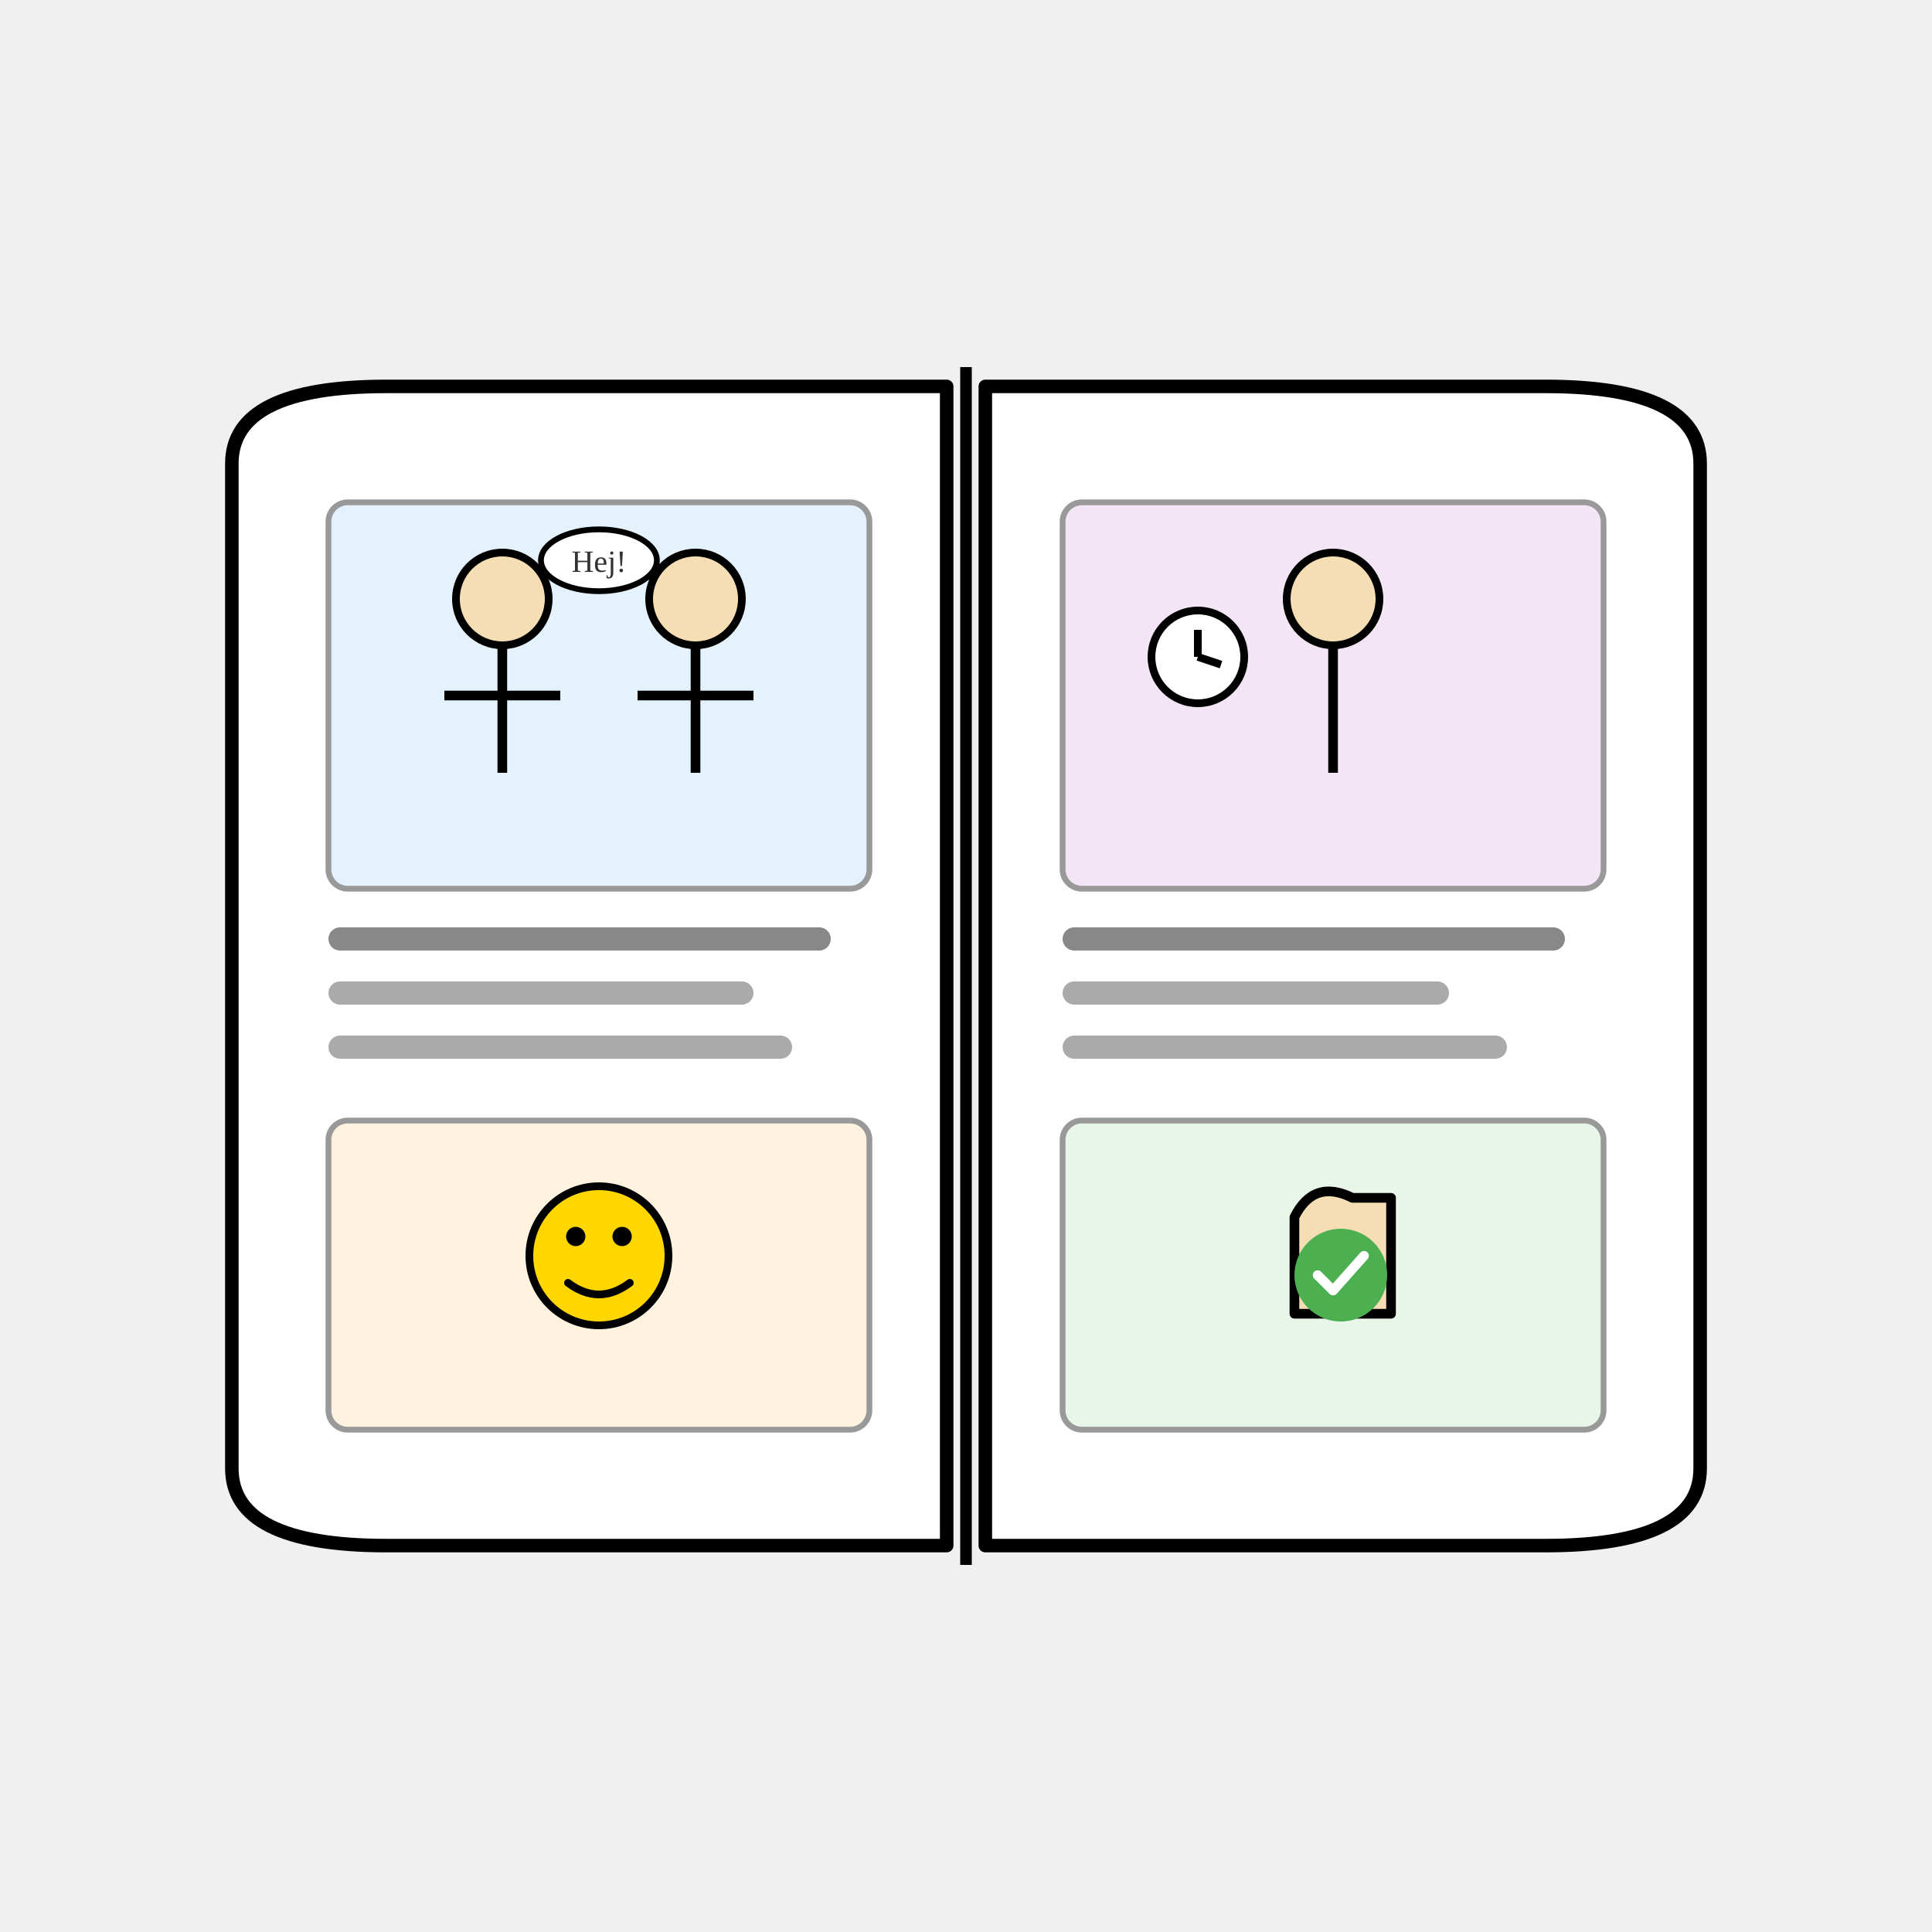
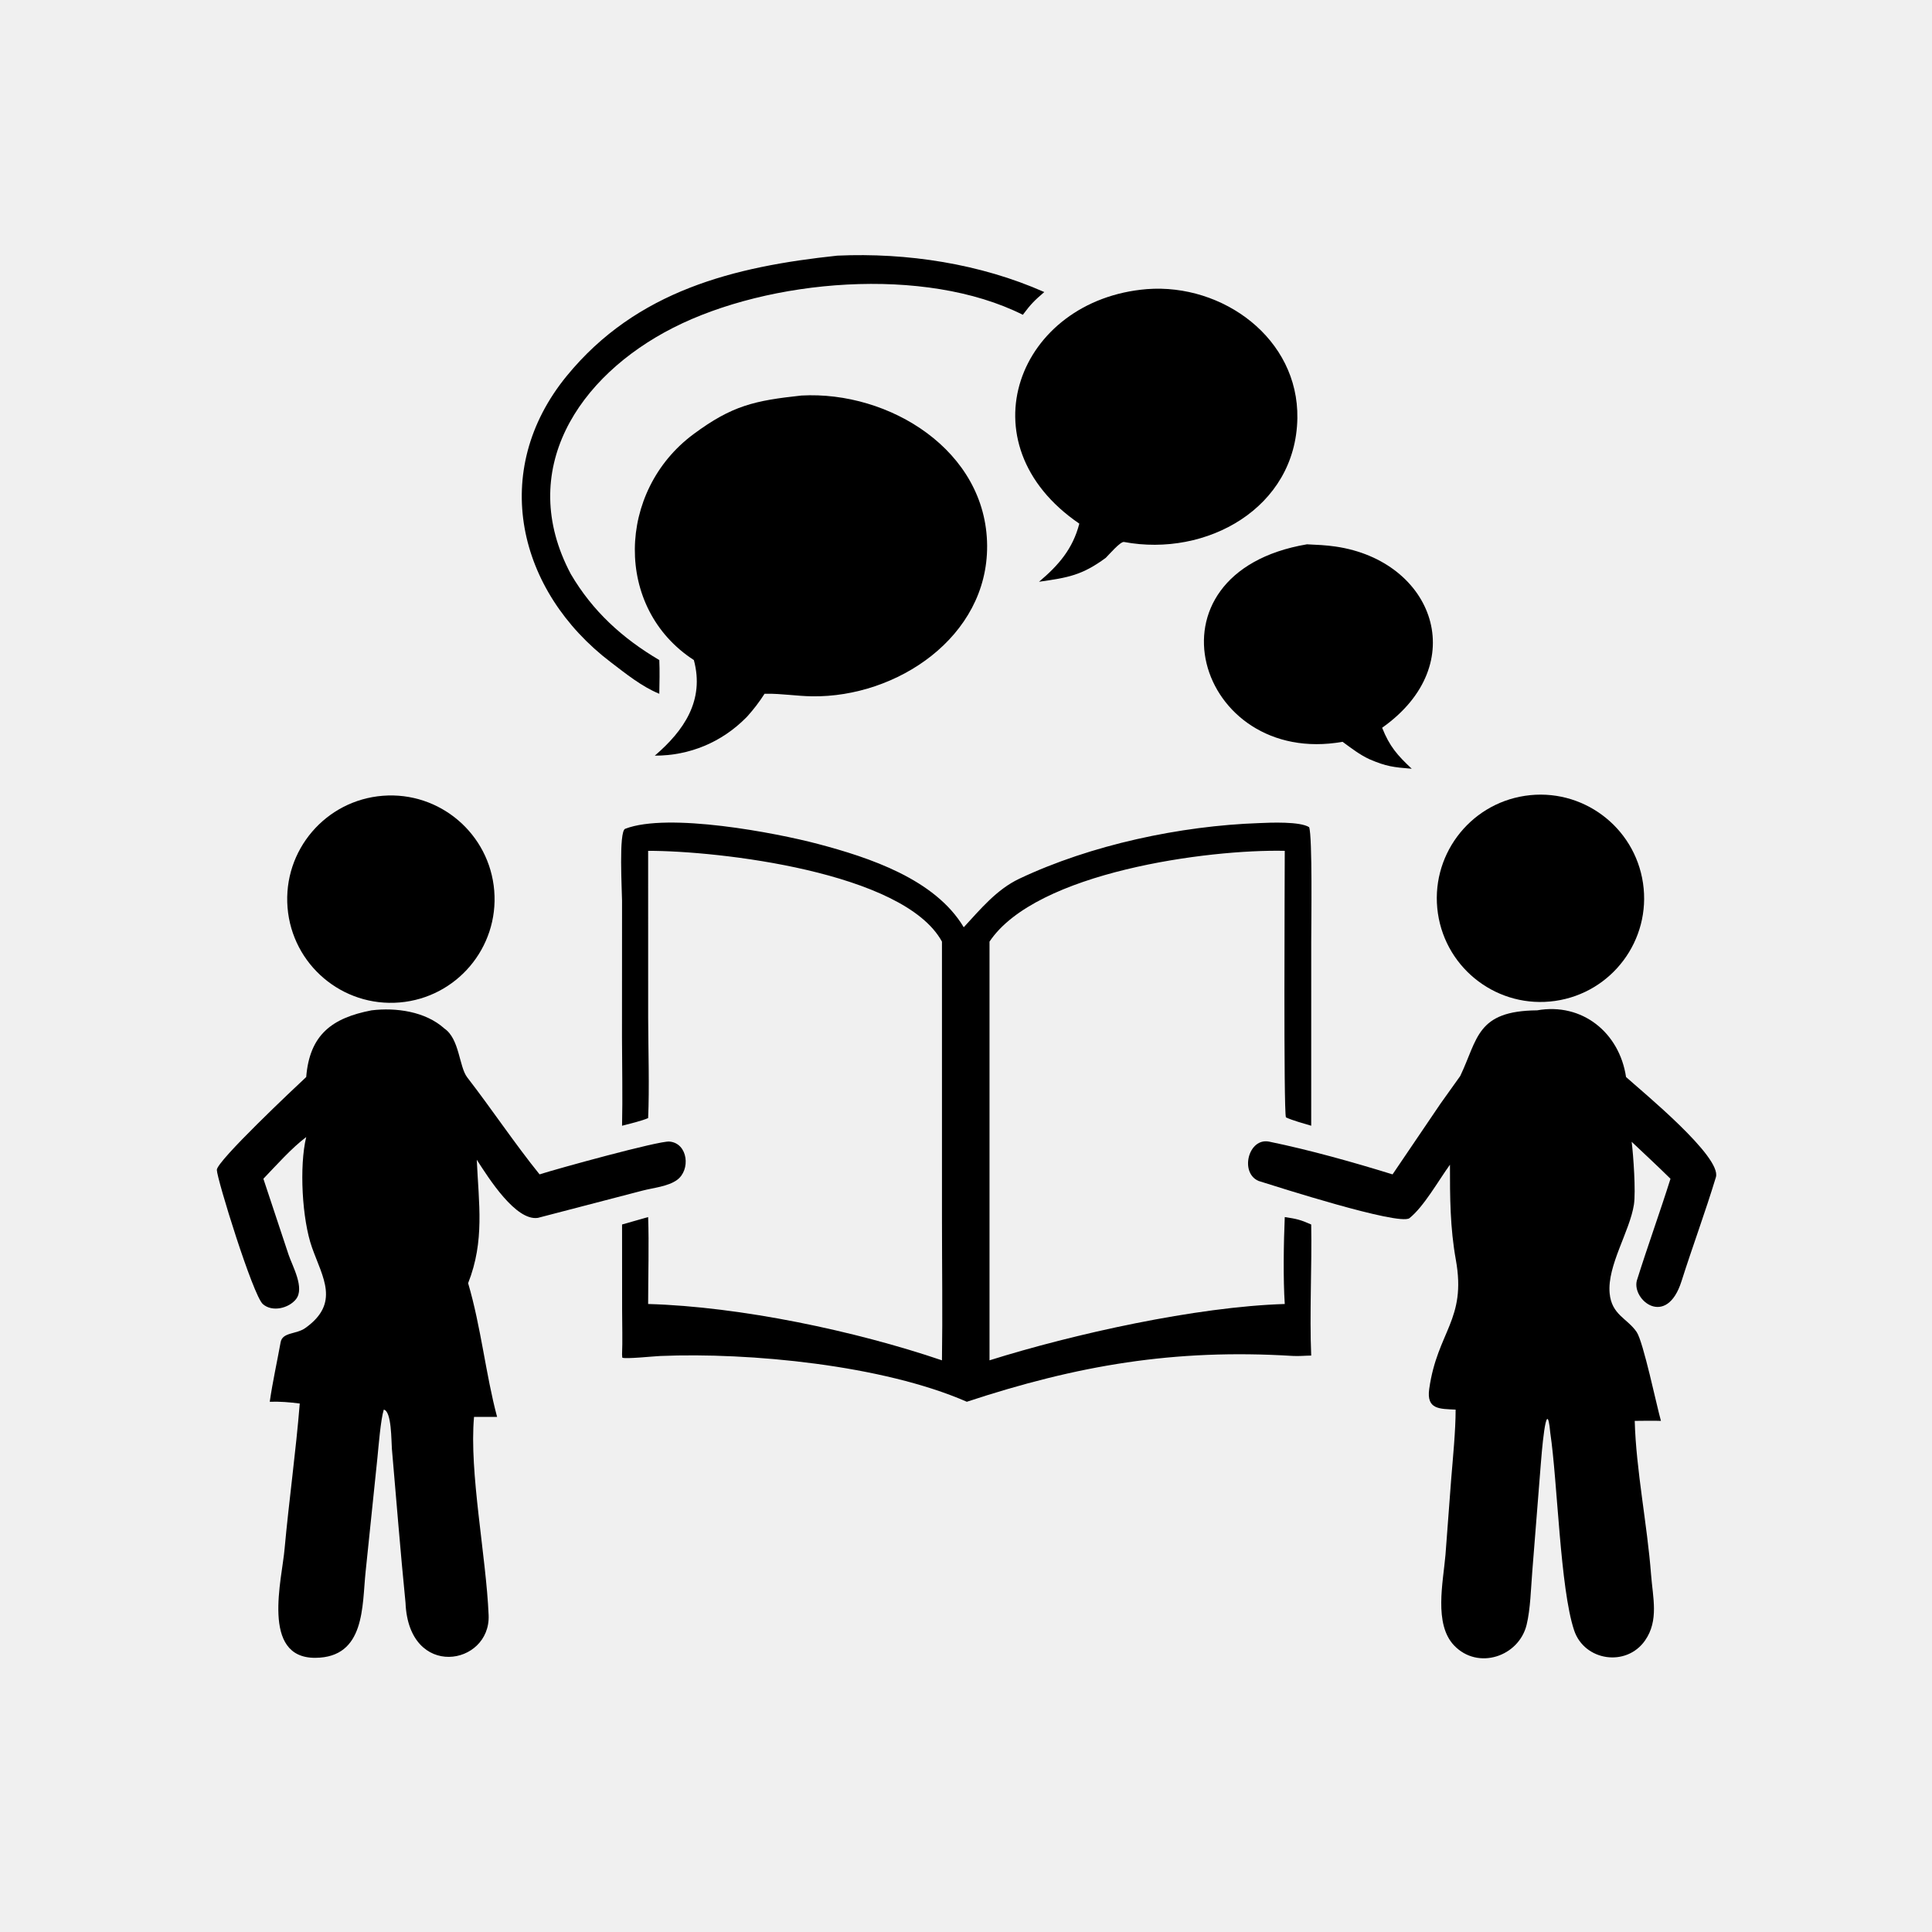
- <svg xmlns="http://www.w3.org/2000/svg" viewBox="0 0 500 500" width="500" height="500">
-   <path d="M60 120 Q60 100 100 100 L245 100 L245 400 L100 400 Q60 400 60 380 Z" fill="#FFF" stroke="#000" stroke-width="3.5" stroke-linejoin="round" />
-   <path d="M440 120 Q440 100 400 100 L255 100 L255 400 L400 400 Q440 400 440 380 Z" fill="#FFF" stroke="#000" stroke-width="3.5" stroke-linejoin="round" />
-   <line x1="250" y1="95" x2="250" y2="405" stroke="#000" stroke-width="3" />
-   <rect x="85" y="130" width="140" height="100" rx="5" fill="#E3F2FD" stroke="#999" stroke-width="1.5" />
-   <circle cx="130" cy="155" r="12" fill="#F5DEB3" stroke="#000" stroke-width="2" />
-   <line x1="130" y1="167" x2="130" y2="200" stroke="#000" stroke-width="2.5" />
-   <line x1="115" y1="180" x2="145" y2="180" stroke="#000" stroke-width="2.5" />
-   <circle cx="180" cy="155" r="12" fill="#F5DEB3" stroke="#000" stroke-width="2" />
-   <line x1="180" y1="167" x2="180" y2="200" stroke="#000" stroke-width="2.5" />
-   <line x1="165" y1="180" x2="195" y2="180" stroke="#000" stroke-width="2.5" />
-   <ellipse cx="155" cy="145" rx="15" ry="8" fill="#FFF" stroke="#000" stroke-width="1.5" />
-   <text x="155" y="148" text-anchor="middle" font-size="8" fill="#333">Hej!</text>
-   <rect x="85" y="240" width="130" height="6" rx="3" fill="#888" />
-   <rect x="85" y="254" width="110" height="6" rx="3" fill="#AAA" />
-   <rect x="85" y="268" width="120" height="6" rx="3" fill="#AAA" />
-   <rect x="85" y="290" width="140" height="80" rx="5" fill="#FFF3E0" stroke="#999" stroke-width="1.5" />
-   <circle cx="155" cy="325" r="18" fill="#FFD700" stroke="#000" stroke-width="2" />
-   <circle cx="149" cy="320" r="2.5" fill="#000" />
-   <circle cx="161" cy="320" r="2.5" fill="#000" />
-   <path d="M147 332 Q155 338 163 332" fill="none" stroke="#000" stroke-width="2" stroke-linecap="round" />
-   <rect x="275" y="130" width="140" height="100" rx="5" fill="#F3E5F5" stroke="#999" stroke-width="1.5" />
-   <circle cx="345" cy="155" r="12" fill="#F5DEB3" stroke="#000" stroke-width="2" />
-   <line x1="345" y1="167" x2="345" y2="200" stroke="#000" stroke-width="2.5" />
-   <circle cx="310" cy="170" r="12" fill="#FFF" stroke="#000" stroke-width="2" />
-   <line x1="310" y1="163" x2="310" y2="170" stroke="#000" stroke-width="2" />
-   <line x1="310" y1="170" x2="316" y2="172" stroke="#000" stroke-width="2" />
-   <rect x="275" y="240" width="130" height="6" rx="3" fill="#888" />
-   <rect x="275" y="254" width="100" height="6" rx="3" fill="#AAA" />
-   <rect x="275" y="268" width="115" height="6" rx="3" fill="#AAA" />
-   <rect x="275" y="290" width="140" height="80" rx="5" fill="#E8F5E9" stroke="#999" stroke-width="1.5" />
-   <path d="M335 340 L335 315 Q340 305 350 310 L360 310 L360 340 Z" fill="#F5DEB3" stroke="#000" stroke-width="2.5" stroke-linejoin="round" />
-   <circle cx="347" cy="330" r="12" fill="#4CAF50" />
-   <path d="M341 330 L345 334 L353 325" fill="none" stroke="#FFF" stroke-width="2.5" stroke-linecap="round" stroke-linejoin="round" />
+ <svg xmlns="http://www.w3.org/2000/svg" height="512" preserveAspectRatio="none" style="display: block;" version="1.1" viewBox="0 0 2048 2048" width="512">
+   <path d="M 1629.43 1071 C 1677.17 1062.56 1716.64 1094.59 1723.67 1141.69 C 1741.24 1157.56 1825.44 1226.38 1818.91 1247.91 C 1807.7 1284.91 1794.17 1321.25 1782.47 1358.13 C 1766.66 1407.97 1729.79 1378.26 1735.1 1357.52 C 1746.34 1321.61 1759.54 1285.28 1770.79 1249.54 C 1757.47 1236.38 1743.27 1223.24 1729.63 1210.34 C 1731.45 1224.68 1734.14 1263.35 1732.01 1277.01 C 1727.59 1305.42 1703.64 1341.57 1706.27 1370.73 C 1708.35 1393.88 1724.87 1397.34 1734.9 1411.95 C 1742 1422.29 1756.23 1490.78 1760.66 1506.19 C 1751.93 1505.87 1741.72 1506.16 1732.88 1506.19 C 1734.22 1557.72 1746.21 1616.44 1750.19 1669.06 C 1752.05 1693.54 1758.64 1717.77 1743.81 1738.99 C 1723.93 1767.43 1679.49 1760.74 1668.64 1728.23 C 1653.75 1683.63 1651.09 1570.7 1643.34 1518.76 C 1639.26 1473.72 1633.71 1546.92 1633.36 1551.35 L 1624.28 1665.77 C 1622.84 1683.25 1622.37 1705.67 1618.27 1722.38 C 1610 1756.11 1566.68 1770.62 1541.48 1744.33 C 1519.73 1721.65 1529.81 1677.16 1532.27 1648.14 L 1538.29 1568.3 C 1540.11 1545.77 1543.05 1516.4 1543.03 1494.26 C 1526.05 1493.4 1511.91 1494.27 1515.04 1472.25 C 1523.71 1411.16 1554.73 1399.13 1543.27 1335.51 C 1537.15 1301.53 1536.98 1269.07 1537.02 1234.62 C 1524.91 1251.29 1509.32 1279.23 1493.98 1291.37 C 1482.34 1299.29 1352.57 1257.62 1334.08 1251.83 C 1313.9 1243.15 1323.37 1205.69 1345.42 1210.2 C 1388.15 1218.96 1434.43 1231.97 1476.17 1244.89 L 1526.85 1170.12 C 1528.74 1167.36 1547.68 1141.06 1547.91 1140.6 C 1566.7 1101.28 1565.03 1071.55 1629.43 1071 z" fill="rgb(0,0,0)" transform="translate(0,0)" />
+   <path d="M 393.852 1071 C 419.83 1067.85 451.009 1072.16 471.122 1090.31 C 487.241 1101.42 486.557 1130.78 495.296 1142.08 C 520.916 1175.2 545.732 1212.41 571.969 1244.89 C 589.824 1239.11 698.541 1209.12 709.66 1210.1 C 729.388 1211.84 732.34 1240.31 717.603 1250.84 C 707.897 1257.78 692.592 1259.11 681.311 1262.04 L 570.2 1290.99 C 546.826 1294.54 518.272 1249.36 505.399 1229.37 C 507.476 1275.97 513.955 1315.3 496.228 1360.22 C 509.864 1406.39 514.955 1457.24 526.938 1501.99 L 502.495 1501.99 C 497.197 1560.42 515.4 1650.05 517.96 1712.16 C 520.168 1765.73 433.143 1780.81 429.868 1698.96 C 424.415 1644.37 420.199 1590.46 415.431 1535.88 C 414.759 1528.19 415.294 1495.8 406.823 1494.26 C 403.494 1505 401.317 1532.93 400.095 1545.13 L 387.538 1666.34 C 383.751 1702.09 387.407 1756.99 334.322 1757.36 C 276.033 1757.78 299.125 1673.63 301.726 1641.29 C 306.394 1590.27 313.636 1538.84 317.752 1487.8 C 307.063 1486.4 296.73 1485.57 285.949 1485.92 C 288.958 1464.94 293.692 1443.77 297.472 1422.84 C 299.429 1412.01 314.079 1414.58 323.617 1407.79 C 360.659 1381.44 342.092 1354.43 330.752 1322.45 C 320.166 1292.59 317.101 1236.23 324.597 1205.33 C 309.24 1216.83 292.802 1235.34 279.195 1249.54 L 305.897 1330.02 C 309.913 1342.1 323.345 1365.33 313.681 1377.3 C 305.956 1386.87 288.583 1391.1 278.66 1382.42 C 268.145 1373.22 229.906 1249.52 229.853 1240.13 C 229.799 1230.7 313.17 1152.35 324.597 1141.69 C 328.23 1096.69 352.1 1079.05 393.852 1071 z" fill="rgb(0,0,0)" transform="translate(0,0)" />
+   <path d="M 849.494 419.285 C 942.596 414.124 1045.81 477.501 1046.39 578.515 C 1046.94 675.347 950.599 739.439 860.823 738.114 C 844.48 737.873 828.46 735.187 812.44 735.401 L 810.452 735.438 C 804.927 744.069 798.926 751.949 792.06 759.541 L 790.951 760.678 C 765.043 786.868 730.915 801.093 694.106 801.017 C 724.838 774.658 747.083 742.631 735.522 699.687 C 650.565 644.682 653.776 520.528 735.148 460.215 C 776.122 429.845 799.784 424.678 849.494 419.285 z" fill="rgb(0,0,0)" transform="translate(0,0)" />
+   <path d="M 1334.63 872.52 C 1346.83 871.948 1378.18 870.668 1387.73 876.849 C 1391.33 886.711 1389.96 979.358 1389.96 997.627 L 1389.93 1193.33 C 1382.55 1191.1 1369.7 1187.61 1363.14 1184.45 C 1360.55 1178.13 1361.89 928.272 1361.9 901.92 C 1281 900.122 1098.35 924.268 1048.92 998.154 L 1048.92 1442.01 C 1137.66 1414.12 1268.08 1385.17 1361.9 1382.29 C 1360.14 1355.77 1360.74 1317.27 1361.9 1290.14 C 1374.41 1292.03 1378.42 1292.91 1389.93 1298.02 C 1390.73 1342.77 1388.09 1392.77 1389.93 1436.96 C 1383.33 1437.01 1376.83 1437.74 1370.2 1437.33 C 1244.83 1429.62 1142.1 1447.27 1024.87 1485.92 C 935.715 1446.94 794.716 1433.49 700.072 1437.39 C 692.976 1437.68 662.914 1440.84 659.644 1439.17 L 659.409 1435.95 C 660.019 1421.82 659.48 1403.48 659.471 1389.13 L 659.409 1298.02 L 687.049 1290.14 C 688.09 1318.67 687.039 1353.14 687.049 1382.29 C 785.155 1385.08 907.248 1410.97 998.517 1442.01 C 999.269 1393.23 998.543 1342.23 998.539 1293.28 L 998.517 998.154 C 958.04 924.127 760.951 901.801 687.049 901.92 L 687.078 1079.31 C 687.191 1111.82 688.474 1153.64 687.049 1185.22 C 679.988 1188.32 667.279 1191.26 659.409 1193.33 C 660.11 1163.14 659.402 1130.3 659.339 1099.92 L 659.397 954.905 C 659.382 944.93 655.694 881.269 662.7 878.564 C 708.33 860.945 822.721 882.865 867.246 894.661 C 921.539 909.044 991.167 931.937 1021.61 982.936 C 1039.15 963.972 1056.5 942.853 1080.45 931.514 C 1156.58 895.465 1251.31 875.433 1334.63 872.52 z" fill="rgb(0,0,0)" transform="translate(0,0)" />
+   <path d="M 1215.78 306.474 C 1296.18 300.343 1376.66 358.767 1375.25 443.391 C 1373.65 538.829 1278.61 590.857 1191.5 574.516 C 1187.68 573.799 1175.49 588.044 1172.18 591.325 C 1146.88 609.93 1132.03 612.31 1101.41 616.687 C 1122.19 599.158 1137.25 581.772 1144.12 555.078 C 1019.8 470.237 1079.34 317.65 1215.78 306.474 z" fill="rgb(0,0,0)" transform="translate(0,0)" />
+   <path d="M 1385.44 576.993 C 1395.78 577.476 1405.53 577.866 1415.86 579.379 C 1519.64 594.586 1560.54 704.039 1465.12 771.451 C 1472.98 791.223 1481.24 800.575 1496.52 814.905 C 1477.14 813.316 1469.68 812.559 1451.67 804.825 C 1441.34 800.04 1432.35 793.06 1423.2 786.35 C 1268.94 813.663 1205.56 607.494 1385.44 576.993 z" fill="rgb(0,0,0)" transform="translate(0,0)" />
+   <path d="M 405.744 843.555 C 466.147 838.806 519.001 883.833 523.912 944.223 C 528.822 1004.61 483.936 1057.59 423.559 1062.66 C 362.954 1067.75 309.735 1022.66 304.807 962.038 C 299.878 901.42 345.113 848.322 405.744 843.555 z" fill="rgb(0,0,0)" transform="translate(0,0)" />
+   <path d="M 1616.56 843.589 C 1676.73 834.505 1732.83 876.061 1741.67 936.272 C 1750.52 996.484 1708.74 1052.42 1648.49 1061.02 C 1588.59 1069.58 1533.04 1028.08 1524.24 968.211 C 1515.45 908.337 1556.72 852.622 1616.56 843.589 z" fill="rgb(0,0,0)" transform="translate(0,0)" />
+   <path d="M 887.606 270.996 C 961.462 267.665 1039.22 279.545 1106.99 309.589 C 1096.39 318.669 1092.62 322.492 1084.26 333.684 C 980.062 281.462 815.073 295.891 713.663 347.405 C 612.9 398.59 546.772 498.526 605.023 608.425 C 628.09 647.816 659.8 676.674 698.883 699.687 C 699.429 711.464 699.053 723.624 698.883 735.438 C 680.251 727.829 663.279 714.028 647.404 701.945 C 548.528 626.682 518.35 499.235 600.792 398.477 C 674.85 307.966 778.243 282.592 887.606 270.996 z" fill="rgb(0,0,0)" transform="translate(0,0)" />
</svg>
